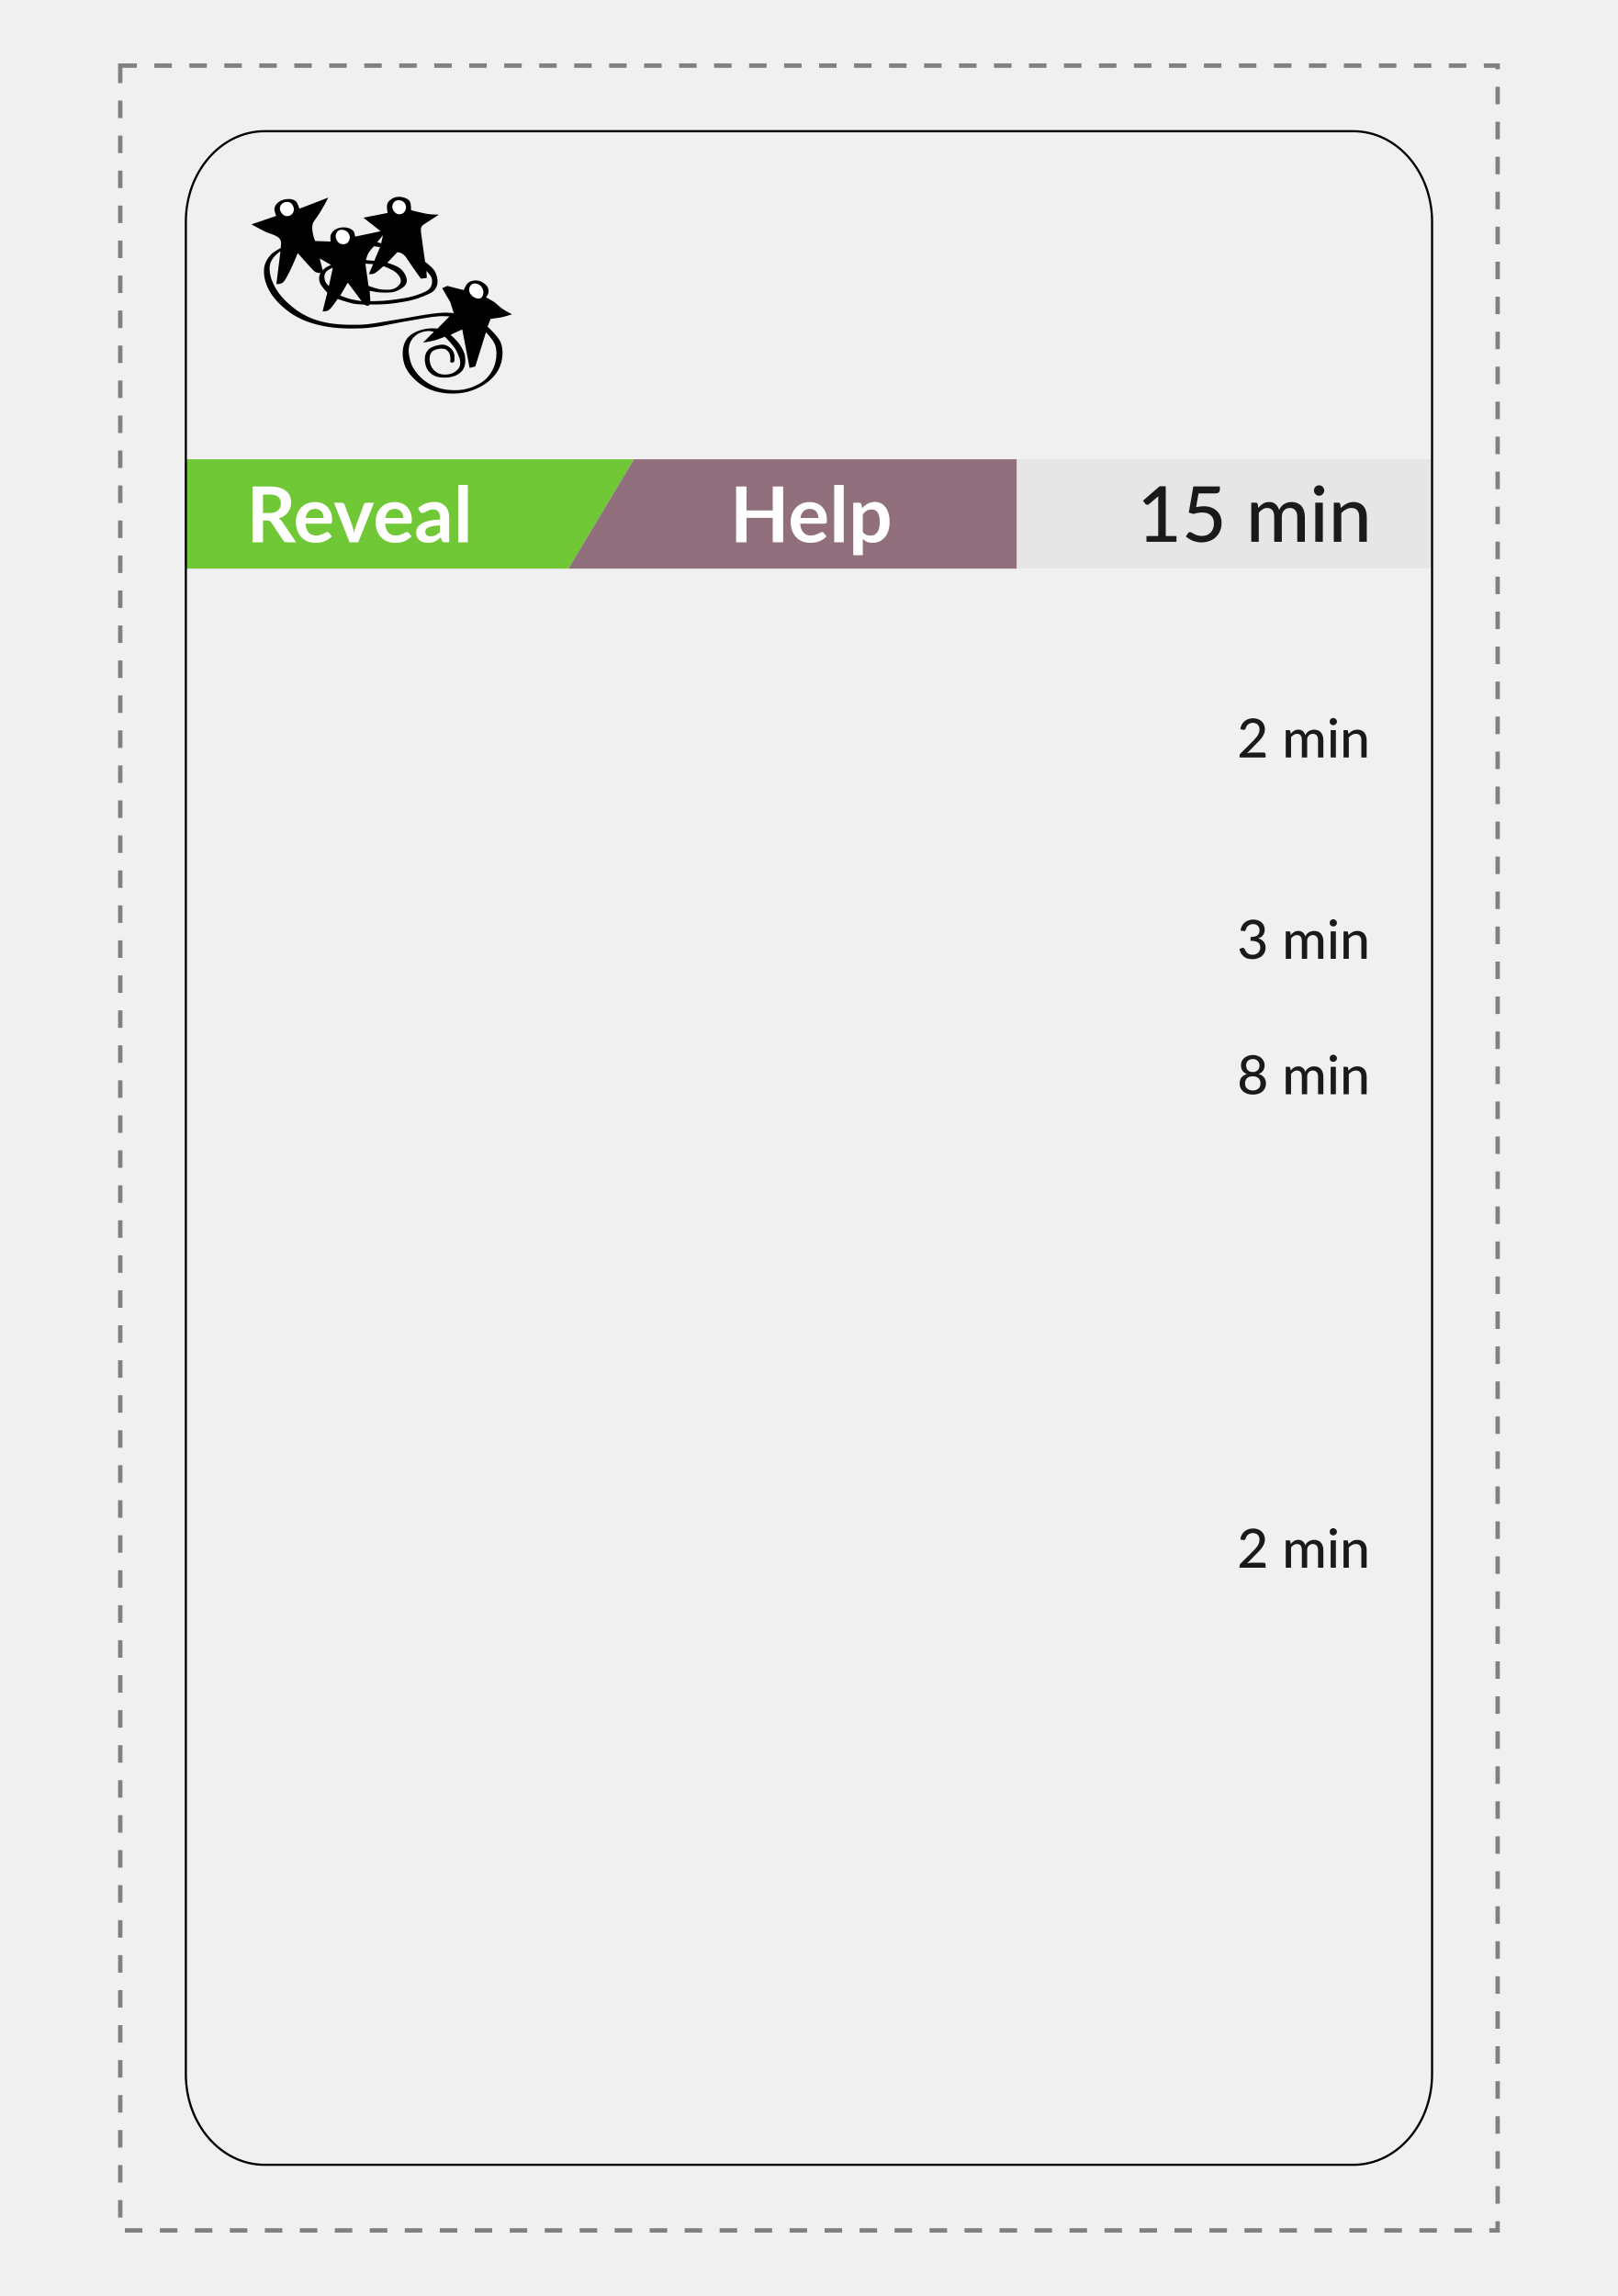
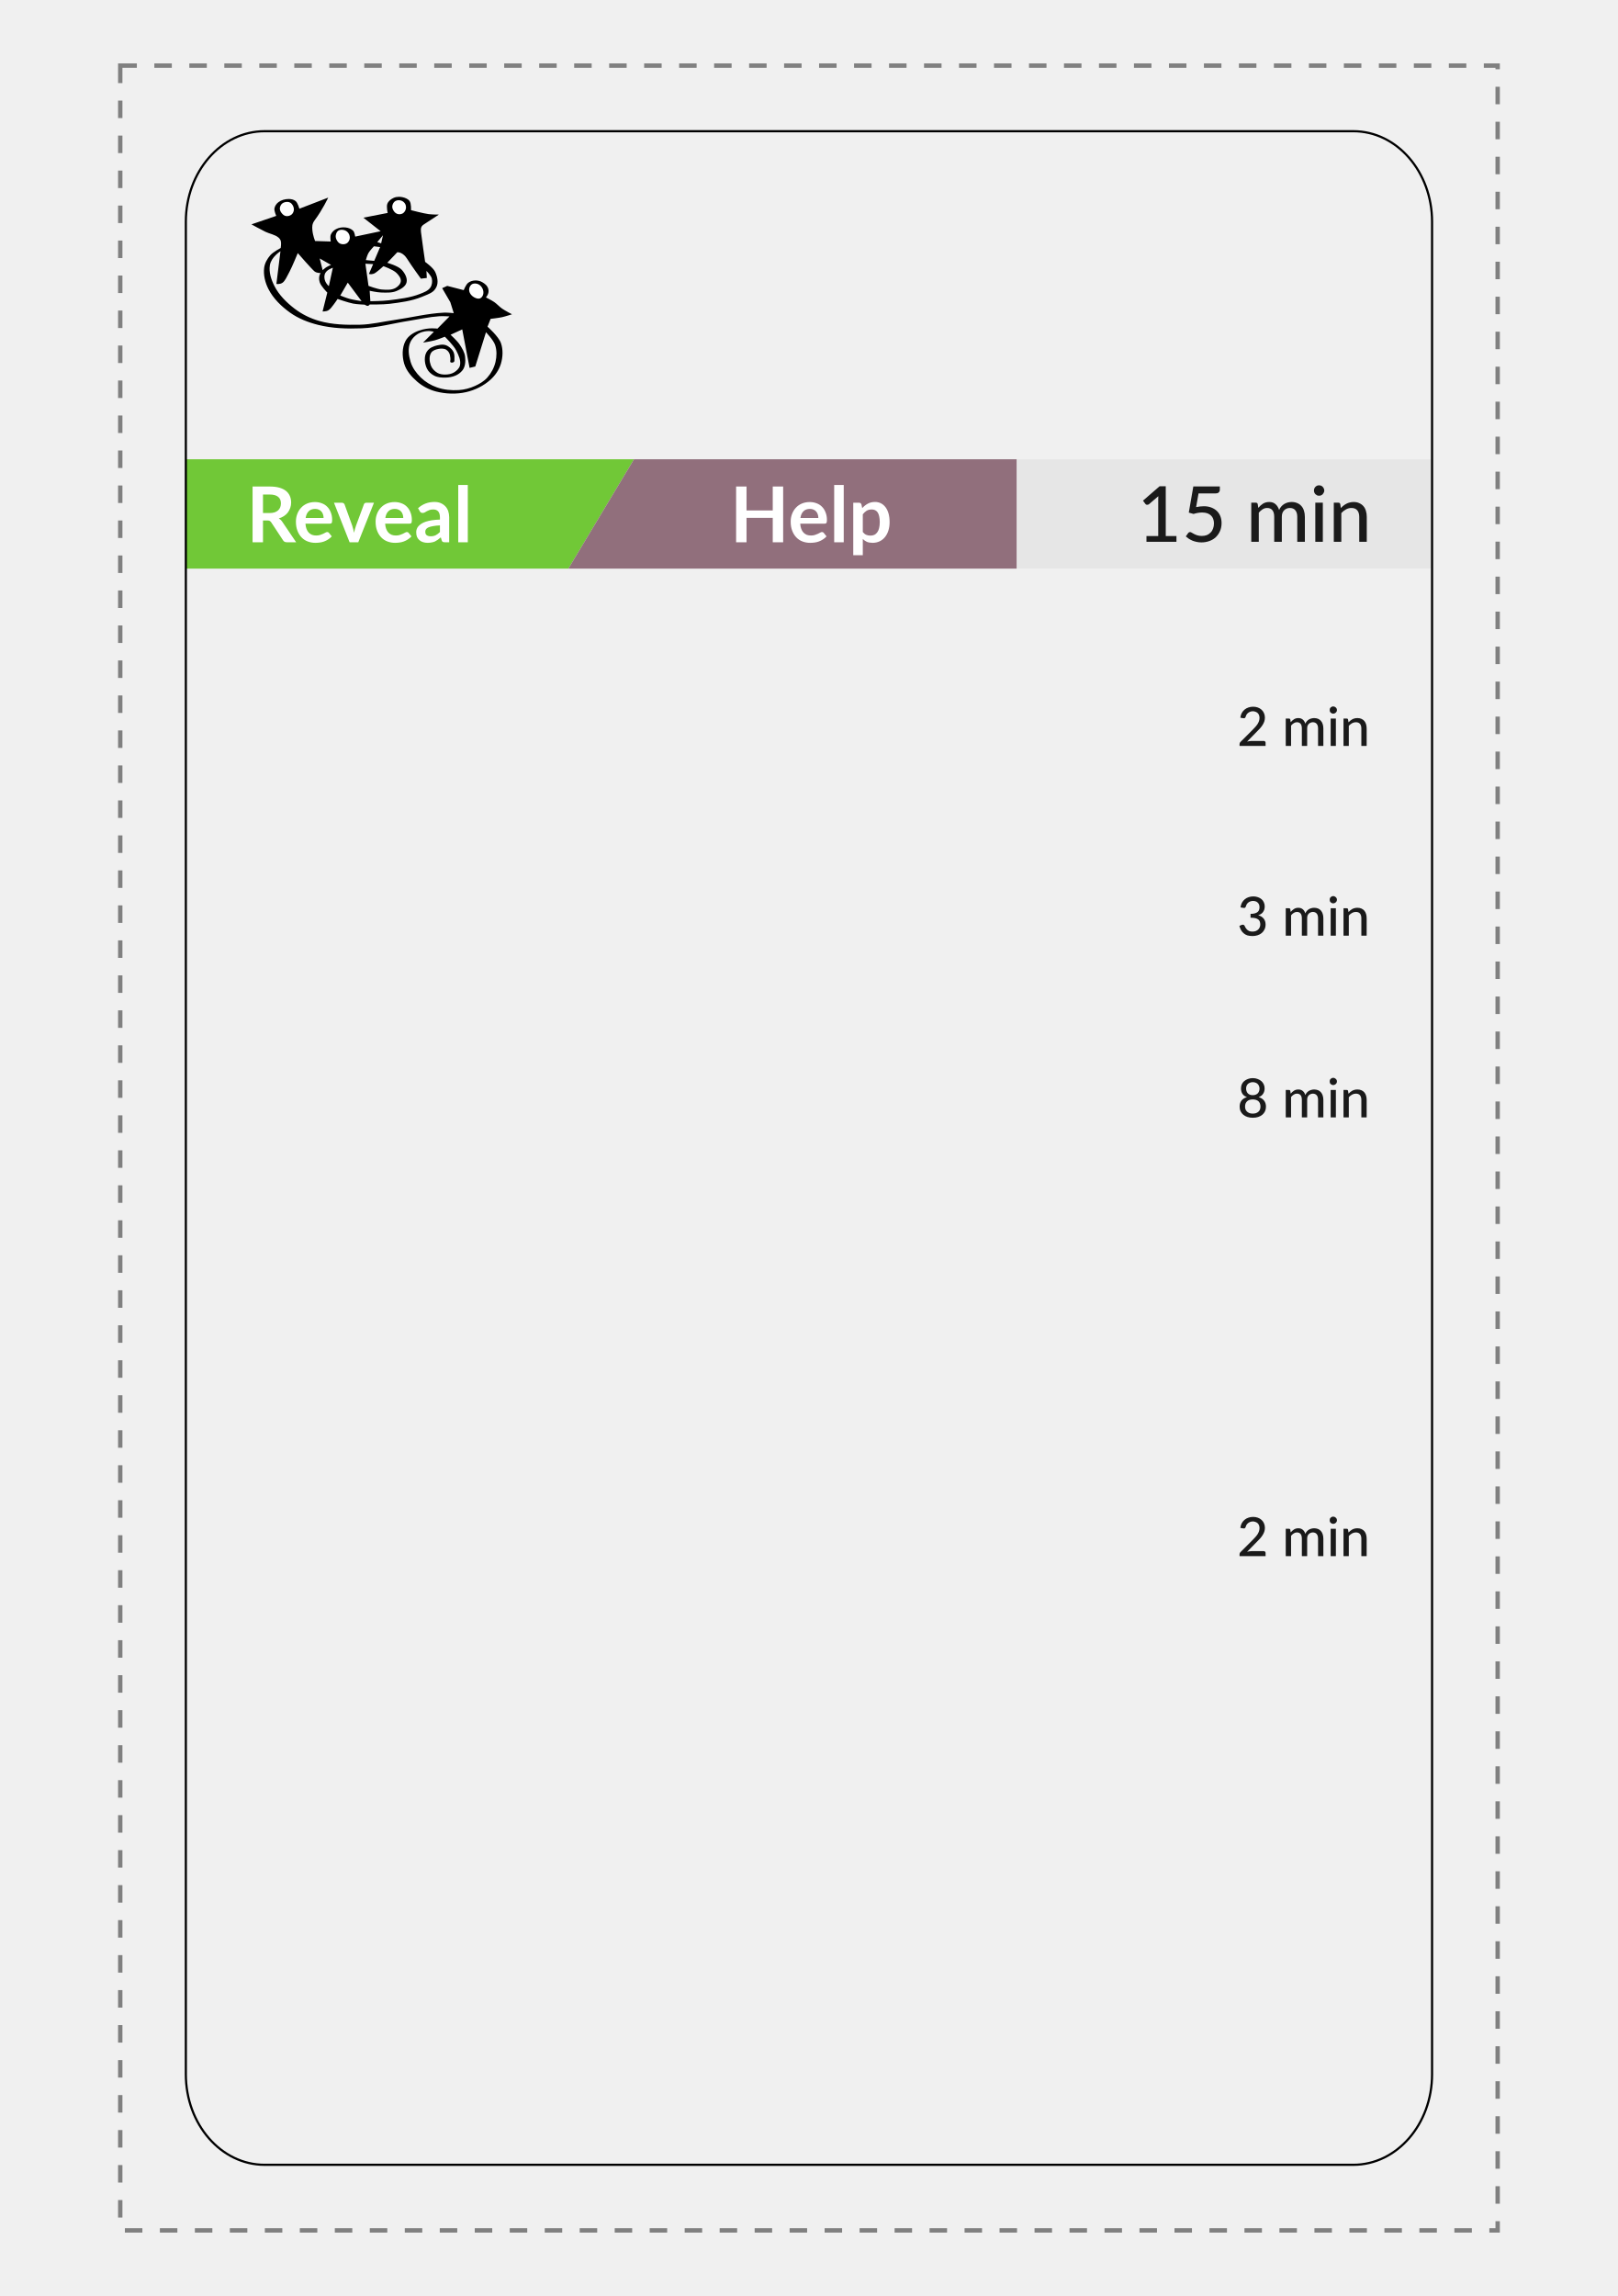
<svg xmlns="http://www.w3.org/2000/svg" xmlns:xlink="http://www.w3.org/1999/xlink" width="74mm" height="105mm" viewBox="0 0 262.205 372.047" id="svg2" version="1.1" enable-background="new">
  <defs id="defs4" />
  <g id="layer1" transform="translate(0,-680.315)" style="display:inline">
    <path style="fill:none;fill-rule:evenodd;stroke:#808080;stroke-width:0.709;stroke-linecap:butt;stroke-linejoin:miter;stroke-miterlimit:4;stroke-dasharray:2.835, 2.835;stroke-dashoffset:0;stroke-opacity:1" d="m 19.488,690.945 0,350.787 223.228,0 0,-350.787 z" id="path3350" transform="translate(4.3385302e-7,8.6660179e-6)" />
  </g>
  <g id="layer2" style="display:inline">
    <path style="fill:none;fill-opacity:1;stroke:none;stroke-width:0.709;stroke-miterlimit:4;stroke-dasharray:2.835, 2.835;stroke-dashoffset:0;stroke-opacity:1" d="m 42.884,21.259 c -7.071,0 -12.766,6.545 -12.766,14.674 l 0,38.477 201.969,0 0,-38.477 c 0,-8.129 -5.692,-14.674 -12.764,-14.674 l -176.439,0 z" id="rect4195-3" />
  </g>
  <g id="layer8" style="display:inline">
    <path style="display:inline;fill:#71c837;fill-rule:evenodd;stroke:#000000;stroke-width:0;stroke-linecap:butt;stroke-linejoin:miter;stroke-miterlimit:4;stroke-dasharray:none;stroke-opacity:1" d="m 30.118,74.415 0,17.72 62.008,0 10.63,-17.72 z" id="path4215" />
-     <text xml:space="preserve" style="font-style:normal;font-weight:normal;font-size:11.25px;line-height:125%;font-family:sans-serif;letter-spacing:0px;word-spacing:0px;display:inline;fill:#000000;fill-opacity:1;stroke:none;stroke-width:1px;stroke-linecap:butt;stroke-linejoin:miter;stroke-opacity:1" x="39.935" y="87.871" id="text4180-3">
-       <tspan id="tspan4182-6" x="39.935" y="87.871" style="font-style:normal;font-variant:normal;font-weight:bold;font-stretch:normal;font-size:12.5px;font-family:Lato;-inkscape-font-specification:'Lato Bold';fill:#ffffff">Reveal</tspan>
+     <text xml:space="preserve" style="font-style:normal;font-weight:normal;line-height:0%;font-family:sans-serif;letter-spacing:0px;word-spacing:0px;display:inline;fill:#000000;fill-opacity:1;stroke:none;stroke-width:1px;stroke-linecap:butt;stroke-linejoin:miter;stroke-opacity:1" x="39.935" y="87.871" id="text4180-3">
+       <tspan id="tspan4182-6" x="39.935" y="87.871" style="font-style:normal;font-variant:normal;font-weight:bold;font-stretch:normal;font-size:12.5px;line-height:1.25;font-family:Lato;-inkscape-font-specification:'Lato Bold';fill:#ffffff">Reveal</tspan>
    </text>
    <rect y="74.419" x="164.764" height="17.717" width="67.323" id="rect4191-7" style="display:inline;fill:#e6e6e6;fill-opacity:1;stroke:none;stroke-width:1;stroke-miterlimit:4;stroke-dasharray:none;stroke-dashoffset:0;stroke-opacity:1" />
-     <text xml:space="preserve" style="font-style:normal;font-weight:normal;font-size:12.5px;line-height:125%;font-family:sans-serif;letter-spacing:0px;word-spacing:0px;display:inline;fill:#1a1a1a;fill-opacity:1;stroke:none;stroke-width:1px;stroke-linecap:butt;stroke-linejoin:miter;stroke-opacity:1" x="184.268" y="87.799" id="text4193-5">
-       <tspan id="tspan4195-3" x="184.268" y="87.799" style="font-style:normal;font-variant:normal;font-weight:500;font-stretch:normal;font-size:12.5px;font-family:Lato;-inkscape-font-specification:'Lato Medium';fill:#1a1a1a">15 min</tspan>
+     <text xml:space="preserve" style="font-style:normal;font-weight:normal;line-height:0%;font-family:sans-serif;letter-spacing:0px;word-spacing:0px;display:inline;fill:#1a1a1a;fill-opacity:1;stroke:none;stroke-width:1px;stroke-linecap:butt;stroke-linejoin:miter;stroke-opacity:1" x="184.268" y="87.799" id="text4193-5">
+       <tspan id="tspan4195-3" x="184.268" y="87.799" style="font-style:normal;font-variant:normal;font-weight:500;font-stretch:normal;font-size:12.5px;line-height:1.25;font-family:Lato;-inkscape-font-specification:'Lato Medium';fill:#1a1a1a">15 min</tspan>
    </text>
    <path id="path4217" d="m 164.756,92.136 0,-17.72 -62.008,0 -10.63,17.72 z" style="display:inline;fill:#916f7c;fill-opacity:1;fill-rule:evenodd;stroke:#000000;stroke-width:0;stroke-linecap:butt;stroke-linejoin:miter;stroke-miterlimit:4;stroke-dasharray:none;stroke-opacity:1" />
-     <text id="text4197" y="87.871" x="118.298" style="font-style:normal;font-weight:normal;font-size:11.25px;line-height:125%;font-family:sans-serif;letter-spacing:0px;word-spacing:0px;display:inline;fill:#000000;fill-opacity:1;stroke:none;stroke-width:1px;stroke-linecap:butt;stroke-linejoin:miter;stroke-opacity:1" xml:space="preserve">
-       <tspan style="font-style:normal;font-variant:normal;font-weight:bold;font-stretch:normal;font-size:12.5px;font-family:Lato;-inkscape-font-specification:'Lato Bold';fill:#ffffff" y="87.871" x="118.298" id="tspan4199">Help</tspan>
+     <text id="text4197" y="87.871" x="118.298" style="font-style:normal;font-weight:normal;line-height:0%;font-family:sans-serif;letter-spacing:0px;word-spacing:0px;display:inline;fill:#000000;fill-opacity:1;stroke:none;stroke-width:1px;stroke-linecap:butt;stroke-linejoin:miter;stroke-opacity:1" xml:space="preserve">
+       <tspan style="font-style:normal;font-variant:normal;font-weight:bold;font-stretch:normal;font-size:12.5px;line-height:1.25;font-family:Lato;-inkscape-font-specification:'Lato Bold';fill:#ffffff" y="87.871" x="118.298" id="tspan4199">Help</tspan>
    </text>
  </g>
  <g id="layer7">
    <path style="fill:none;fill-rule:evenodd;stroke:none;stroke-width:1px;stroke-linecap:butt;stroke-linejoin:miter;stroke-opacity:1" d="m 99.213,31.89 0,31.89 122.244,0 0,-31.89 z" id="path4300" />
-     <flowRoot xml:space="preserve" style="font-style:normal;font-weight:normal;font-size:12.5px;line-height:125%;font-family:sans-serif;text-align:end;letter-spacing:0px;word-spacing:0px;text-anchor:end;fill:#000000;fill-opacity:1;stroke:none;stroke-width:1px;stroke-linecap:butt;stroke-linejoin:miter;stroke-opacity:1" id="flowRoot4271" transform="translate(0.7180425,7.610945)">
+     <flowRoot xml:space="preserve" style="font-style:normal;font-weight:normal;line-height:0.01%;font-family:sans-serif;text-align:end;letter-spacing:0px;word-spacing:0px;text-anchor:end;fill:#000000;fill-opacity:1;stroke:none;stroke-width:1px;stroke-linecap:butt;stroke-linejoin:miter;stroke-opacity:1" id="flowRoot4271" transform="translate(0.7180425,7.610945)">
      <flowRegion id="flowRegion4273">
        <use x="0" y="0" xlink:href="#path4300" id="use4275" width="100%" height="100%" />
      </flowRegion>
-       <flowPara style="font-style:normal;font-variant:normal;font-weight:bold;font-stretch:normal;font-size:13.375px;font-family:Roboto;-inkscape-font-specification:'Roboto Bold';text-align:end;text-anchor:end" id="flowPara4277">Wise Crowds</flowPara>
+       <flowPara style="font-style:normal;font-variant:normal;font-weight:bold;font-stretch:normal;font-size:13.375px;line-height:1.25;font-family:Roboto;-inkscape-font-specification:'Roboto Bold';text-align:end;text-anchor:end" id="flowPara4277">Wise Crowds</flowPara>
    </flowRoot>
  </g>
  <g id="layer6" style="display:inline">
    <path style="fill:none;fill-rule:evenodd;stroke:none;stroke-width:1px;stroke-linecap:butt;stroke-linejoin:miter;stroke-opacity:1" d="m 40.748,31.89 0,31.89 53.15,0 0,-31.89 z" id="path4213" />
    <g transform="matrix(0.5653509,0,0,0.565351,-13.59169,-69.62286)" style="display:inline" id="layer22">
      <g id="g4745">
        <path id="path4705" transform="matrix(0.2645833,0,0,0.2645833,96.1168,179.5567)" d="m 160.119,0.002 c -2.044,-0.027 -4.098,0.309 -5.93,1.098 -2.855,1.229 -5.663,3.44 -6.873,6.303 -1.31,3.098 0.291,10.084 0.291,10.084 l -26.34,5.127 18.74,14.672 -27.578,5.834 c 0,0 -0.645,-4.59 -2.113,-6.209 -2.001,-2.207 -5.185,-3.312 -8.141,-3.689 -3.569,-0.456 -7.473,0.125 -10.637,1.84 -2.395,1.299 -4.554,3.459 -5.561,5.99 -0.908,2.284 -0.064,7.373 -0.064,7.373 l -16.971,-0.531 c 0,0 -2.431,-5.995 -2.918,-11.844 C 65.711,32.271 65.585,29.32 68.678,25.176 77.175,13.79 83.174,0.869 83.174,0.869 L 51.973,12.891 c 0,0 -1.733,-6.245 -4.066,-8.221 -2.02,-1.71 -4.955,-2.309 -7.602,-2.297 -3.858,0.019 -7.978,1.112 -11.049,3.447 -2.121,1.613 -3.882,4.091 -4.33,6.717 -0.469,2.747 1.943,8.133 1.943,8.133 L 0,29.861 c 0,0 10.046,5.538 15.203,8.043 4.639,2.253 10.199,2.952 14.143,6.275 1.137,0.958 2.054,2.286 2.475,3.713 0.711,2.414 -0.115,7.549 -0.115,7.549 0,0 -8.349,4.427 -11.346,7.938 -3.25,3.807 -5.933,8.539 -6.57,13.504 -0.995,7.748 1.059,16.017 4.596,22.982 5.249,10.338 14.075,18.898 23.512,25.633 9,6.423 19.677,10.578 30.404,13.258 15.311,3.826 31.43,4.335 47.199,3.713 17.289,-0.682 34.168,-5.483 51.266,-8.133 10.895,-1.689 21.705,-4.209 32.705,-4.949 3.704,-0.249 11.137,0.176 11.137,0.176 l -13.082,13.26 c 0,0 -9.359,-1.639 -19.977,2.121 -6.233,2.208 -11.788,5.851 -14.672,11.312 -3.804,7.202 -3.684,16.574 -1.414,24.396 2.224,7.664 7.945,14.207 13.965,19.445 5.826,5.069 13.029,8.851 20.506,10.783 10.557,2.728 22.076,3.14 32.705,0.707 9.608,-2.199 19.008,-6.848 26.34,-13.436 5.13,-4.61 9.345,-10.714 11.312,-17.324 2.135,-7.173 2.52,-15.405 0,-22.451 -2.566,-7.175 -14.496,-17.676 -14.496,-17.676 l 3.359,-8.486 c 0,0 8.182,-0.898 12.197,-1.768 3.718,-0.805 10.961,-3.182 10.961,-3.182 0,0 -7.381,-3.821 -10.783,-6.188 -3.022,-2.103 -5.451,-4.986 -8.486,-7.07 -2.827,-1.942 -8.984,-5.014 -8.984,-5.014 0,0 3.944,-4.152 2.609,-9.035 -1.045,-3.824 -3.642,-5.682 -6.43,-7.375 -2.349,-1.427 -5.268,-2.074 -8.014,-1.941 -2.635,0.128 -5.426,0.94 -7.477,2.6 -2.381,1.927 -4.762,7.859 -4.762,7.859 l -17.855,-4.596 -5.479,2.475 8.838,15.203 3.713,11.844 c 0,0 -7.072,-0.701 -10.607,-0.529 -18.087,0.878 -35.813,5.396 -53.74,7.955 -12.424,1.773 -24.752,4.846 -37.299,5.125 -14.731,0.328 -29.843,-0.041 -44.018,-4.064 -9.557,-2.713 -18.795,-7.234 -26.693,-13.26 -8.727,-6.657 -16.935,-14.791 -21.92,-24.57 -3.507,-6.879 -6.198,-15.017 -4.93,-22.633 1.486,-8.919 11.451,-15.105 11.451,-15.105 l -4.4,35.439 c 0,0 3.677,0.694 6.541,-1.238 2.864,-1.933 4.732,-6.515 7.602,-11.844 2.87,-5.328 9.016,-20.328 9.016,-20.328 0,0 15.625,17.927 18.215,19.879 2.59,1.952 6.533,1.688 6.533,1.688 0,0 -2.837,3.728 -1.029,9.865 1.293,4.391 8.277,11.348 8.277,11.348 l -5.127,20.506 c 0,0 4.102,-0.091 5.844,-1.029 2.693,-1.452 4.371,-4.302 6.301,-6.676 1.515,-1.862 4.119,-5.906 4.119,-5.906 0,0 11.174,3.946 16.971,5.062 4.067,0.783 12.375,1.125 12.375,1.125 0,0 2.368,1.503 3.402,1.369 1.034,-0.134 2.076,-1.547 2.076,-1.547 0,0 14.31,0.162 21.391,-0.707 11.798,-1.448 23.852,-3.01 34.867,-7.477 9.508,-3.856 13.27,-5.067 16.045,-10.908 2.335,-4.915 0.891,-11.335 -1.414,-16.264 -2.164,-4.627 -10.867,-10.805 -10.867,-10.805 0,0 -4.117,-28.362 -4.48,-32.26 -0.363,-3.898 -0.209,-6.168 3.162,-8.336 3.371,-2.168 16.25,-10.648 16.25,-10.648 0,0 -6.02,0.106 -11.117,-0.5 -5.097,-0.606 -19.111,-4.271 -19.111,-4.271 0,0 0.412,-7.074 -1.467,-9.785 -1.669,-2.409 -4.823,-3.639 -7.684,-4.273 -1.168,-0.259 -2.391,-0.406 -3.617,-0.422 z m -17.594,41.658 -1.988,8.752 -4.242,-1.326 z m -9.801,11.951 6.688,0.875 -6.375,14.938 -9.062,-0.875 c 0,0 1.376,-5.196 2.879,-7.768 1.503,-2.572 5.871,-7.17 5.871,-7.17 z m 25.568,6.426 c 1.172,-0.009 6.128,0.381 10.432,7.199 4.918,7.792 14.887,21.451 14.887,21.451 l 6.398,-0.768 -0.41,-7.621 c 0,0 5.042,4.93 5.812,8.188 0.757,3.2 0.312,7.006 -1.5,9.75 -2.393,3.623 -7.03,5.266 -11.062,6.875 -10.728,4.281 -22.479,5.542 -33.938,7 -6.642,0.845 -20.062,1 -20.062,1 l -0.75,-11.312 c 0,0 8.204,1.769 12.375,1.875 5.651,0.143 11.675,0.53 16.875,-1.688 4.309,-1.838 9.518,-4.589 10.688,-9.125 1.228,-4.762 -1.87,-10.182 -5.188,-13.812 -3.916,-4.285 -15.688,-7.562 -15.688,-7.562 l 10.875,-11.438 c 0,0 0.088,-0.01 0.256,-0.012 z m -84.313,6.77 12.287,6.984 c 0,0 -2.583,0.93 -5.537,2.75 -1.195,0.736 -3.582,2.965 -3.582,2.965 z m 49.494,5.68 8.41,0.451 -4.598,10.611 c 0,0 2.361,0.819 5.25,-0.25 2.889,-1.069 10.438,-8.125 10.438,-8.125 0,0 10.412,3.564 14.188,7.312 2.387,2.37 4.997,5.588 4.688,8.938 -0.288,3.117 -3.075,5.858 -5.812,7.375 -4.363,2.418 -9.903,2.023 -14.875,1.625 -4.932,-0.395 -14.312,-3.938 -14.312,-3.938 z m -35.264,4.396 -4.33,19.889 c 0,0 -6.35,-5.028 -4.518,-12.506 1.296,-5.288 8.848,-7.383 8.848,-7.383 z m 16.176,16.088 14.938,20.064 c 0,0 -9.144,-1.423 -12.992,-2.475 -3.848,-1.051 -10.076,-3.625 -10.076,-3.625 z m 124.008,50.646 7.955,41.719 6.188,-1.502 11.58,-37.123 c 0,0 8.1,8.424 9.898,13.789 1.939,5.784 1.82,12.352 0.441,18.295 -1.442,6.213 -4.603,12.202 -8.838,16.971 -3.576,4.027 -8.438,6.887 -13.346,9.104 -5.542,2.503 -11.609,4.123 -17.678,4.508 -7.911,0.502 -16.116,-0.304 -23.6,-2.916 -6.455,-2.253 -12.599,-5.93 -17.502,-10.695 -4.841,-4.704 -9.088,-10.512 -11.049,-16.971 -2.063,-6.795 -3.194,-14.832 -0.266,-21.301 2.336,-5.159 7.458,-9.506 12.906,-11.049 7.715,-2.185 12.551,-0.178 12.551,-0.178 l -11.668,11.668 c 0,0 8.56,-1.331 12.729,-2.475 3.712,-1.018 10.871,-3.889 10.871,-3.889 0,0 9.465,9.226 12.375,15.025 2.49,4.963 5.263,10.774 3.977,16.176 -0.755,3.171 -3.588,5.714 -6.363,7.424 -2.799,1.725 -6.289,2.33 -9.576,2.367 -2.948,0.034 -6.1,-0.416 -8.633,-1.926 -3.064,-1.826 -5.804,-4.723 -7.016,-8.078 -1.527,-4.23 -2.046,-9.651 0.299,-13.488 1.56,-2.554 4.959,-3.693 7.895,-4.273 2.839,-0.562 6.437,-0.586 8.635,0.914 2.31,1.577 3.549,3.791 3.922,5.846 0.438,2.415 0.784,4.182 0.299,6.572 -0.465,2.293 4.509,1.837 4.529,-0.396 0.03,-3.279 0.414,-6.564 -0.889,-9.445 -1.216,-2.69 -3.604,-4.828 -6.072,-6.447 -1.322,-0.867 -2.892,-1.417 -4.461,-1.609 -2.437,-0.298 -4.931,0.216 -7.326,0.756 -2.095,0.472 -3.031,0.778 -6.072,2.152 -2.648,1.197 -5.42,4.285 -6.41,7.393 -1.595,5.005 -0.767,10.963 1.531,15.688 1.604,3.298 4.674,5.963 7.955,7.602 3.708,1.851 8.141,2.145 12.266,2.023 7.619,-0.224 14.004,-2.655 18.141,-7.77 3.172,-3.922 3.485,-9.837 2.916,-14.85 -0.546,-4.809 -3.248,-9.223 -5.922,-13.258 -2.649,-3.996 -9.811,-10.518 -9.811,-10.518 z" style="fill:#000000;fill-opacity:1;stroke:none;stroke-width:1px;stroke-linecap:butt;stroke-linejoin:miter;stroke-opacity:1" />
        <path style="fill:#ffffff;fill-opacity:1;stroke:none;stroke-width:0.265px;stroke-linecap:butt;stroke-linejoin:miter;stroke-opacity:1" d="m 104.676,184.09 c -0.253,-0.354 -0.441,-0.804 -0.414,-1.238 0.031,-0.499 0.266,-1.031 0.648,-1.354 0.438,-0.37 1.083,-0.519 1.654,-0.471 0.387,0.033 0.786,0.219 1.051,0.503 0.416,0.445 0.694,1.09 0.674,1.699 -0.017,0.521 -0.266,1.084 -0.669,1.415 -0.441,0.363 -1.102,0.535 -1.662,0.421 -0.526,-0.107 -0.969,-0.54 -1.282,-0.977 z" id="path4707" />
        <path style="fill:#ffffff;fill-opacity:1;stroke:none;stroke-width:0.265px;stroke-linecap:butt;stroke-linejoin:miter;stroke-opacity:1" d="m 121.023,189.258 c 0.471,-0.305 1.135,-0.302 1.677,-0.155 0.484,0.131 0.947,0.456 1.224,0.873 0.306,0.46 0.469,1.074 0.364,1.616 -0.103,0.534 -0.446,1.085 -0.925,1.344 -0.535,0.289 -1.268,0.288 -1.824,0.042 -0.501,-0.222 -0.854,-0.741 -1.078,-1.242 -0.166,-0.37 -0.232,-0.809 -0.154,-1.208 0.093,-0.477 0.307,-1.007 0.715,-1.271 z" id="path4709" />
        <path style="fill:#ffffff;fill-opacity:1;stroke:none;stroke-width:0.265px;stroke-linecap:butt;stroke-linejoin:miter;stroke-opacity:1" d="m 136.575,182.944 c -0.131,-0.386 -0.103,-0.841 0.043,-1.221 0.155,-0.405 0.448,-0.803 0.836,-0.996 0.478,-0.237 1.093,-0.25 1.598,-0.08 0.472,0.159 0.913,0.52 1.146,0.96 0.24,0.454 0.295,1.039 0.153,1.532 -0.143,0.497 -0.489,0.994 -0.952,1.226 -0.486,0.243 -1.138,0.257 -1.631,0.029 -0.568,-0.262 -0.992,-0.857 -1.193,-1.45 z" id="path4711" />
        <path style="fill:#ffffff;fill-opacity:1;stroke:none;stroke-width:0.265px;stroke-linecap:butt;stroke-linejoin:miter;stroke-opacity:1" d="m 159.391,204.575 c 0.516,-0.264 1.208,-0.208 1.739,0.025 0.561,0.246 1.017,0.772 1.263,1.333 0.232,0.53 0.304,1.183 0.117,1.731 -0.148,0.434 -0.478,0.883 -0.912,1.029 -0.528,0.177 -1.148,-0.061 -1.637,-0.327 -0.519,-0.283 -0.981,-0.738 -1.234,-1.272 -0.194,-0.41 -0.265,-0.913 -0.153,-1.352 0.117,-0.46 0.395,-0.949 0.817,-1.165 z" id="path4713" />
      </g>
    </g>
  </g>
  <g id="layer5" style="display:inline">
    <rect style="fill:none;fill-opacity:1;stroke:#000000;stroke-width:0.354;stroke-miterlimit:4;stroke-dasharray:none;stroke-dashoffset:0;stroke-opacity:1" id="rect4187" width="201.969" height="329.528" x="30.118" y="21.26" ry="14.674" rx="12.764" />
  </g>
  <g id="layer9" style="display:inline">
-     <text xml:space="preserve" style="font-style:normal;font-weight:normal;font-size:12.5px;line-height:125%;font-family:sans-serif;letter-spacing:0px;word-spacing:0px;fill:#000000;fill-opacity:1;stroke:none;stroke-width:1px;stroke-linecap:butt;stroke-linejoin:miter;stroke-opacity:1" x="-62.225" y="132.692" id="text6165">
-       <tspan id="tspan6167" x="-62.225" y="132.692" />
+     <text xml:space="preserve" style="font-style:normal;font-weight:normal;line-height:0%;font-family:sans-serif;letter-spacing:0px;word-spacing:0px;fill:#000000;fill-opacity:1;stroke:none;stroke-width:1px;stroke-linecap:butt;stroke-linejoin:miter;stroke-opacity:1" x="-62.225" y="132.692" id="text6165">
+       <tspan id="tspan6167" x="-62.225" y="132.692" style="font-size:12.5px;line-height:1.25"> </tspan>
    </text>
-     <path style="fill:none;fill-rule:evenodd;stroke:none;stroke-width:1px;stroke-linecap:butt;stroke-linejoin:miter;stroke-opacity:1" d="m 40.748,102.756 0,237.402 143.504,0 0,-237.402 -143.504,0" id="path4245" />
-     <flowRoot xml:space="preserve" style="font-style:normal;font-weight:normal;font-size:8.75px;line-height:125%;font-family:sans-serif;letter-spacing:0px;word-spacing:0px;fill:#000000;fill-opacity:1;stroke:none;stroke-width:1px;stroke-linecap:butt;stroke-linejoin:miter;stroke-opacity:1" id="flowRoot4251">
-       <flowRegion id="flowRegion4253">
+     <path style="fill:none;fill-rule:evenodd;stroke:none;stroke-width:1.054px;stroke-linecap:butt;stroke-linejoin:miter;stroke-opacity:1" d="M 36.529,97.6 V 334.064 H 196.439 V 97.6 H 36.529" id="path4245" />
+     <flowRoot xml:space="preserve" style="font-style:normal;font-weight:normal;line-height:0.85;font-family:sans-serif;letter-spacing:0px;word-spacing:0px;fill:#000000;fill-opacity:1;stroke:none;stroke-width:1px;stroke-linecap:butt;stroke-linejoin:miter;stroke-opacity:1" id="flowRoot4251" transform="translate(0,3.75)">
+       <flowRegion id="flowRegion4253" style="line-height:0.85">
        <use x="0" y="0" xlink:href="#path4245" id="use4255" width="100%" height="100%" />
      </flowRegion>
-       <flowPara id="flowPara4257" style="font-style:normal;font-variant:normal;font-weight:bold;font-stretch:normal;font-family:Roboto;-inkscape-font-specification:'Roboto Bold';fill:#999999;fill-opacity:1">Etapes</flowPara>
-       <flowPara style="font-style:normal;font-variant:normal;font-weight:normal;font-stretch:normal;font-family:Lato;-inkscape-font-specification:Lato;fill:#1a1a1a;fill-opacity:1" id="flowPara4343">Le client présente son problème et demande de l'aide</flowPara>
-       <flowPara style="font-style:normal;font-variant:normal;font-weight:normal;font-stretch:normal;font-family:Lato;-inkscape-font-specification:Lato;fill:#1a1a1a;fill-opacity:1" id="flowPara4309" />
-       <flowPara style="font-style:normal;font-variant:normal;font-weight:normal;font-stretch:normal;font-family:Lato;-inkscape-font-specification:Lato;fill:#1a1a1a;fill-opacity:1" id="flowPara4311">Les consultants posent des questions de clarification</flowPara>
-       <flowPara style="font-style:normal;font-variant:normal;font-weight:normal;font-stretch:normal;font-family:Lato;-inkscape-font-specification:Lato;fill:#1a1a1a;fill-opacity:1" id="flowPara4315" />
-       <flowPara style="font-style:normal;font-variant:normal;font-weight:normal;font-stretch:normal;font-family:Lato;-inkscape-font-specification:Lato;fill:#1a1a1a;fill-opacity:1" id="flowPara4317">Le client tourne le dos aux consultants et se prépare à prendre des notes.</flowPara>
-       <flowPara style="font-style:normal;font-variant:normal;font-weight:normal;font-stretch:normal;font-family:Lato;-inkscape-font-specification:Lato;fill:#1a1a1a;fill-opacity:1" id="flowPara4341">Les consultants posent des questions et offrent des conseils et des recommandations, en travaillant en équipe.</flowPara>
-       <flowPara style="font-style:normal;font-variant:normal;font-weight:normal;font-stretch:normal;font-family:Lato;-inkscape-font-specification:Lato;fill:#1a1a1a;fill-opacity:1" id="flowPara4313" />
-       <flowPara style="font-style:normal;font-variant:normal;font-weight:normal;font-stretch:normal;font-family:Lato;-inkscape-font-specification:Lato;fill:#1a1a1a;fill-opacity:1" id="flowPara4358">Le client fournit un retour d'information aux consultants : ce qui a été utile et ce qu'il retient.</flowPara>
+       <flowPara id="flowPara4257" style="font-style:normal;font-variant:normal;font-weight:bold;font-stretch:normal;font-size:8.75px;line-height:0.85;font-family:Roboto;-inkscape-font-specification:'Roboto Bold';fill:#999999;fill-opacity:1">Etapes</flowPara>
+       <flowPara style="font-style:normal;font-variant:normal;font-weight:normal;font-stretch:normal;font-size:8.75px;line-height:0.85;font-family:Lato;-inkscape-font-specification:Lato;fill:#1a1a1a;fill-opacity:1" id="flowPara4343">Le client présente son problème et demande de l'aide</flowPara>
+       <flowPara style="font-style:normal;font-variant:normal;font-weight:normal;font-stretch:normal;font-size:8.75px;line-height:0.85;font-family:Lato;-inkscape-font-specification:Lato;fill:#1a1a1a;fill-opacity:1" id="flowPara4309"> </flowPara>
+       <flowPara style="font-style:normal;font-variant:normal;font-weight:normal;font-stretch:normal;font-size:8.75px;line-height:0.85;font-family:Lato;-inkscape-font-specification:Lato;fill:#1a1a1a;fill-opacity:1" id="flowPara4311">Les consultants posent des questions de clarification</flowPara>
+       <flowPara style="font-style:normal;font-variant:normal;font-weight:normal;font-stretch:normal;font-size:8.75px;line-height:0.85;font-family:Lato;-inkscape-font-specification:Lato;fill:#1a1a1a;fill-opacity:1" id="flowPara4315"> </flowPara>
+       <flowPara style="font-style:normal;font-variant:normal;font-weight:normal;font-stretch:normal;font-size:8.75px;line-height:0.85;font-family:Lato;-inkscape-font-specification:Lato;fill:#1a1a1a;fill-opacity:1" id="flowPara4317">Le client tourne le dos aux consultants et se prépare à prendre des notes.</flowPara>
+       <flowPara style="font-style:normal;font-variant:normal;font-weight:normal;font-stretch:normal;font-size:8.75px;line-height:0.85;font-family:Lato;-inkscape-font-specification:Lato;fill:#1a1a1a;fill-opacity:1" id="flowPara4341">Les consultants posent des questions et offrent des conseils et des recommandations, en travaillant en équipe.</flowPara>
+       <flowPara style="font-style:normal;font-variant:normal;font-weight:normal;font-stretch:normal;font-size:8.75px;line-height:0.85;font-family:Lato;-inkscape-font-specification:Lato;fill:#1a1a1a;fill-opacity:1" id="flowPara4313"> </flowPara>
+       <flowPara style="font-style:normal;font-variant:normal;font-weight:normal;font-stretch:normal;font-size:8.75px;line-height:0.85;font-family:Lato;-inkscape-font-specification:Lato;fill:#1a1a1a;fill-opacity:1" id="flowPara4358">Le client fournit un retour d'information aux consultants : ce qui a été utile et ce qu'il retient.</flowPara>
    </flowRoot>
-     <text xml:space="preserve" style="font-style:normal;font-weight:normal;font-size:8.75px;line-height:125%;font-family:sans-serif;letter-spacing:0px;word-spacing:0px;fill:#000000;fill-opacity:1;stroke:none;stroke-width:1px;stroke-linecap:butt;stroke-linejoin:miter;stroke-opacity:1" x="93.898" y="183.547" id="text4267">
-       <tspan id="tspan4269" x="93.898" y="183.547" />
+     <text xml:space="preserve" style="font-style:normal;font-weight:normal;line-height:0%;font-family:sans-serif;letter-spacing:0px;word-spacing:0px;fill:#000000;fill-opacity:1;stroke:none;stroke-width:1px;stroke-linecap:butt;stroke-linejoin:miter;stroke-opacity:1" x="93.898" y="183.547" id="text4267">
+       <tspan id="tspan4269" x="93.898" y="183.547" style="font-size:8.75px;line-height:1.25"> </tspan>
    </text>
  </g>
  <g id="layer4" style="display:inline">
-     <text id="text4227" y="122.749" x="200.497" style="font-style:normal;font-weight:normal;font-size:8.75px;line-height:125%;font-family:sans-serif;letter-spacing:0px;word-spacing:0px;fill:#1a1a1a;fill-opacity:1;stroke:none;stroke-width:1px;stroke-linecap:butt;stroke-linejoin:miter;stroke-opacity:1" xml:space="preserve">
-       <tspan style="font-style:normal;font-variant:normal;font-weight:500;font-stretch:normal;font-family:Lato;-inkscape-font-specification:'Lato Medium';fill:#1a1a1a" y="122.749" x="200.497" id="tspan4229">2 min</tspan>
+     <text id="text4227" y="120.874" x="200.497" style="font-style:normal;font-weight:normal;line-height:0%;font-family:sans-serif;letter-spacing:0px;word-spacing:0px;fill:#1a1a1a;fill-opacity:1;stroke:none;stroke-width:1px;stroke-linecap:butt;stroke-linejoin:miter;stroke-opacity:1" xml:space="preserve">
+       <tspan style="font-style:normal;font-variant:normal;font-weight:500;font-stretch:normal;font-size:8.75px;line-height:1.25;font-family:Lato;-inkscape-font-specification:'Lato Medium';fill:#1a1a1a" y="120.874" x="200.497" id="tspan4229">2 min</tspan>
    </text>
-     <text id="text4231" y="155.362" x="200.497" style="font-style:normal;font-weight:normal;font-size:8.75px;line-height:125%;font-family:sans-serif;letter-spacing:0px;word-spacing:0px;fill:#1a1a1a;fill-opacity:1;stroke:none;stroke-width:1px;stroke-linecap:butt;stroke-linejoin:miter;stroke-opacity:1" xml:space="preserve">
-       <tspan style="font-style:normal;font-variant:normal;font-weight:500;font-stretch:normal;font-family:Lato;-inkscape-font-specification:'Lato Medium';fill:#1a1a1a" y="155.362" x="200.497" id="tspan4233">3 min</tspan>
+     <text id="text4231" y="151.612" x="200.497" style="font-style:normal;font-weight:normal;line-height:0%;font-family:sans-serif;letter-spacing:0px;word-spacing:0px;fill:#1a1a1a;fill-opacity:1;stroke:none;stroke-width:1px;stroke-linecap:butt;stroke-linejoin:miter;stroke-opacity:1" xml:space="preserve">
+       <tspan style="font-style:normal;font-variant:normal;font-weight:500;font-stretch:normal;font-size:8.75px;line-height:1.25;font-family:Lato;-inkscape-font-specification:'Lato Medium';fill:#1a1a1a" y="151.612" x="200.497" id="tspan4233">3 min</tspan>
    </text>
-     <path style="fill:none;fill-rule:evenodd;stroke:none;stroke-width:1px;stroke-linecap:butt;stroke-linejoin:miter;stroke-opacity:1" d="m 194.882,102.756 0,237.402 26.575,0 0,-237.402 z" id="path4239" />
-     <text xml:space="preserve" style="font-style:normal;font-weight:normal;font-size:8.75px;line-height:125%;font-family:sans-serif;letter-spacing:0px;word-spacing:0px;fill:#1a1a1a;fill-opacity:1;stroke:none;stroke-width:1px;stroke-linecap:butt;stroke-linejoin:miter;stroke-opacity:1" x="200.497" y="254.036" id="text4424">
-       <tspan id="tspan4426" x="200.497" y="254.036" style="font-style:normal;font-variant:normal;font-weight:500;font-stretch:normal;font-family:Lato;-inkscape-font-specification:'Lato Medium';fill:#1a1a1a">2 min</tspan>
+     <path style="fill:none;fill-rule:evenodd;stroke:none;stroke-width:1px;stroke-linecap:butt;stroke-linejoin:miter;stroke-opacity:1" d="m 194.882,102.756 v 237.402 h 26.575 V 102.756 Z" id="path4239" />
+     <text xml:space="preserve" style="font-style:normal;font-weight:normal;line-height:0%;font-family:sans-serif;letter-spacing:0px;word-spacing:0px;fill:#1a1a1a;fill-opacity:1;stroke:none;stroke-width:1px;stroke-linecap:butt;stroke-linejoin:miter;stroke-opacity:1" x="200.497" y="252.161" id="text4424">
+       <tspan id="tspan4426" x="200.497" y="252.161" style="font-style:normal;font-variant:normal;font-weight:500;font-stretch:normal;font-size:8.75px;line-height:1.25;font-family:Lato;-inkscape-font-specification:'Lato Medium';fill:#1a1a1a">2 min</tspan>
    </text>
-     <text xml:space="preserve" style="font-style:normal;font-weight:normal;font-size:8.75px;line-height:125%;font-family:sans-serif;letter-spacing:0px;word-spacing:0px;fill:#1a1a1a;fill-opacity:1;stroke:none;stroke-width:1px;stroke-linecap:butt;stroke-linejoin:miter;stroke-opacity:1" x="200.497" y="177.307" id="text4333">
-       <tspan id="tspan4335" x="200.497" y="177.307" style="font-style:normal;font-variant:normal;font-weight:500;font-stretch:normal;font-family:Lato;-inkscape-font-specification:'Lato Medium';fill:#1a1a1a">8 min</tspan>
+     <text xml:space="preserve" style="font-style:normal;font-weight:normal;line-height:0%;font-family:sans-serif;letter-spacing:0px;word-spacing:0px;fill:#1a1a1a;fill-opacity:1;stroke:none;stroke-width:1px;stroke-linecap:butt;stroke-linejoin:miter;stroke-opacity:1" x="200.497" y="181.057" id="text4333">
+       <tspan id="tspan4335" x="200.497" y="181.057" style="font-style:normal;font-variant:normal;font-weight:500;font-stretch:normal;font-size:8.75px;line-height:1.25;font-family:Lato;-inkscape-font-specification:'Lato Medium';fill:#1a1a1a">8 min</tspan>
    </text>
  </g>
  <g id="layer10" style="display:inline">
-     <path style="fill:none;fill-rule:evenodd;stroke:none;stroke-width:1px;stroke-linecap:butt;stroke-linejoin:miter;stroke-opacity:1" d="m 40.748,269.282 0,70.876 180.709,0 0,-70.876 z" id="path4343" />
-     <flowRoot xml:space="preserve" style="font-style:normal;font-weight:normal;font-size:8.75px;line-height:125%;font-family:sans-serif;letter-spacing:0px;word-spacing:0px;fill:#000000;fill-opacity:1;stroke:none;stroke-width:1px;stroke-linecap:butt;stroke-linejoin:miter;stroke-opacity:1" id="flowRoot4351" transform="translate(0,19.65625)">
+     <path style="fill:none;fill-rule:evenodd;stroke:none;stroke-width:1px;stroke-linecap:butt;stroke-linejoin:miter;stroke-opacity:1" d="m 40.748,269.282 v 70.876 H 221.457 v -70.876 z" id="path4343" />
+     <flowRoot xml:space="preserve" style="font-style:normal;font-weight:normal;line-height:0.01%;font-family:sans-serif;letter-spacing:0px;word-spacing:0px;fill:#000000;fill-opacity:1;stroke:none;stroke-width:1px;stroke-linecap:butt;stroke-linejoin:miter;stroke-opacity:1" id="flowRoot4351" transform="translate(-3.75,19.65625)">
      <flowRegion id="flowRegion4353">
        <use x="0" y="0" xlink:href="#path4343" id="use4355" width="100%" height="100%" />
      </flowRegion>
-       <flowPara id="flowPara4357" style="font-style:normal;font-variant:normal;font-weight:bold;font-stretch:normal;font-family:Roboto;-inkscape-font-specification:'Roboto Bold';fill:#999999;fill-opacity:1">Fonctionne Avec</flowPara>
-       <flowPara id="flowPara4359" style="font-style:normal;font-variant:normal;font-weight:normal;font-stretch:normal;font-family:Lato;-inkscape-font-specification:Lato;fill:#1a1a1a">Helping Heuristics + Heard-Seen-Respected, Nine Whys, Troika Consulting, What I Need From You, Appreciative Interviews</flowPara>
+       <flowPara id="flowPara4357" style="font-style:normal;font-variant:normal;font-weight:bold;font-stretch:normal;font-size:8.75px;line-height:1.25;font-family:Roboto;-inkscape-font-specification:'Roboto Bold';fill:#999999;fill-opacity:1">Fonctionne Avec</flowPara>
+       <flowPara id="flowPara4359" style="font-style:normal;font-variant:normal;font-weight:normal;font-stretch:normal;font-size:8.75px;line-height:1.25;font-family:Lato;-inkscape-font-specification:Lato;fill:#1a1a1a">Helping Heuristics + Heard-Seen-Respected, Nine Whys, Troika Consulting, What I Need From You, Appreciative Interviews</flowPara>
    </flowRoot>
-     <text xml:space="preserve" style="font-style:normal;font-weight:normal;font-size:8.75px;line-height:125%;font-family:sans-serif;letter-spacing:0px;word-spacing:0px;fill:#000000;fill-opacity:1;stroke:none;stroke-width:1px;stroke-linecap:butt;stroke-linejoin:miter;stroke-opacity:1" x="-129.401" y="187.139" id="text4392">
-       <tspan id="tspan4394" x="-129.401" y="187.139" />
+     <text xml:space="preserve" style="font-style:normal;font-weight:normal;line-height:0%;font-family:sans-serif;letter-spacing:0px;word-spacing:0px;fill:#000000;fill-opacity:1;stroke:none;stroke-width:1px;stroke-linecap:butt;stroke-linejoin:miter;stroke-opacity:1" x="-129.401" y="187.139" id="text4392">
+       <tspan id="tspan4394" x="-129.401" y="187.139" style="font-size:8.75px;line-height:1.25"> </tspan>
    </text>
  </g>
-   <text xml:space="preserve" style="font-style:normal;font-weight:normal;font-size:8.75px;line-height:125%;font-family:sans-serif;letter-spacing:0px;word-spacing:0px;fill:#000000;fill-opacity:1;stroke:none;stroke-width:1px;stroke-linecap:butt;stroke-linejoin:miter;stroke-opacity:1" x="293.096" y="257.142" id="text4321">
-     <tspan id="tspan4323" x="293.096" y="257.142" />
+   <text xml:space="preserve" style="font-style:normal;font-weight:normal;line-height:0%;font-family:sans-serif;letter-spacing:0px;word-spacing:0px;fill:#000000;fill-opacity:1;stroke:none;stroke-width:1px;stroke-linecap:butt;stroke-linejoin:miter;stroke-opacity:1" x="293.096" y="257.142" id="text4321">
+     <tspan id="tspan4323" x="293.096" y="257.142" style="font-size:8.75px;line-height:1.25"> </tspan>
  </text>
</svg>
